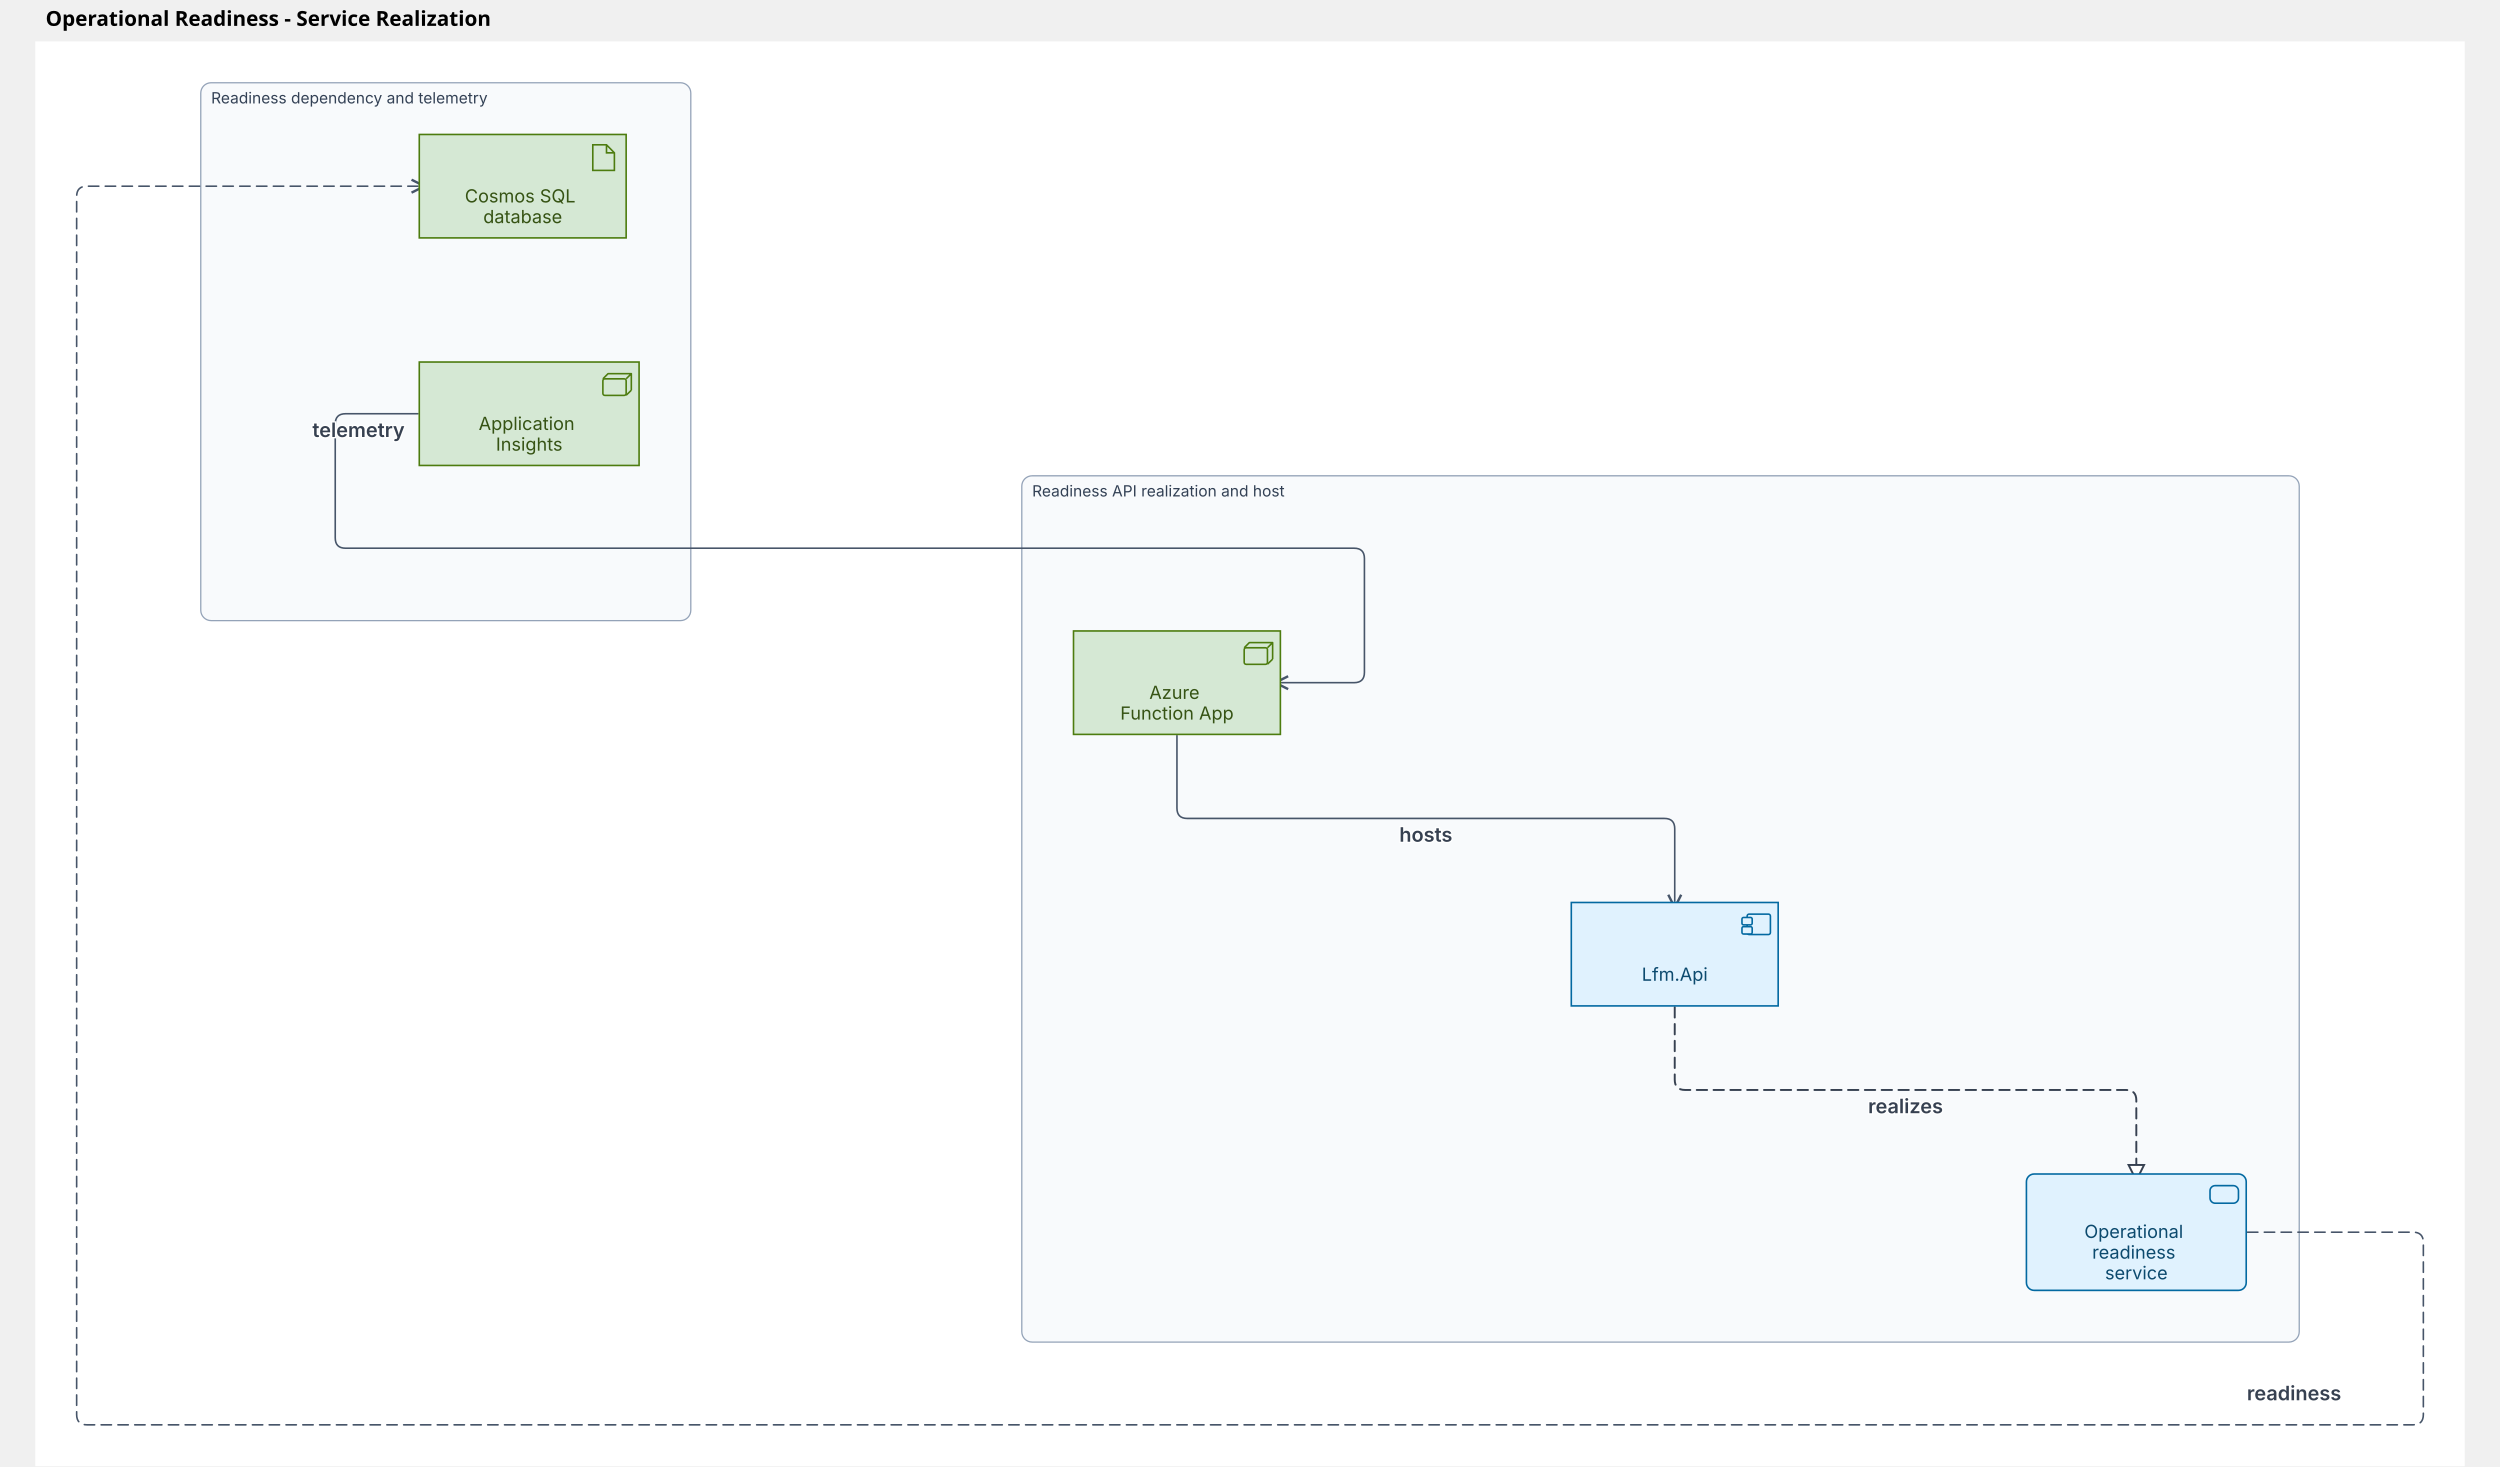
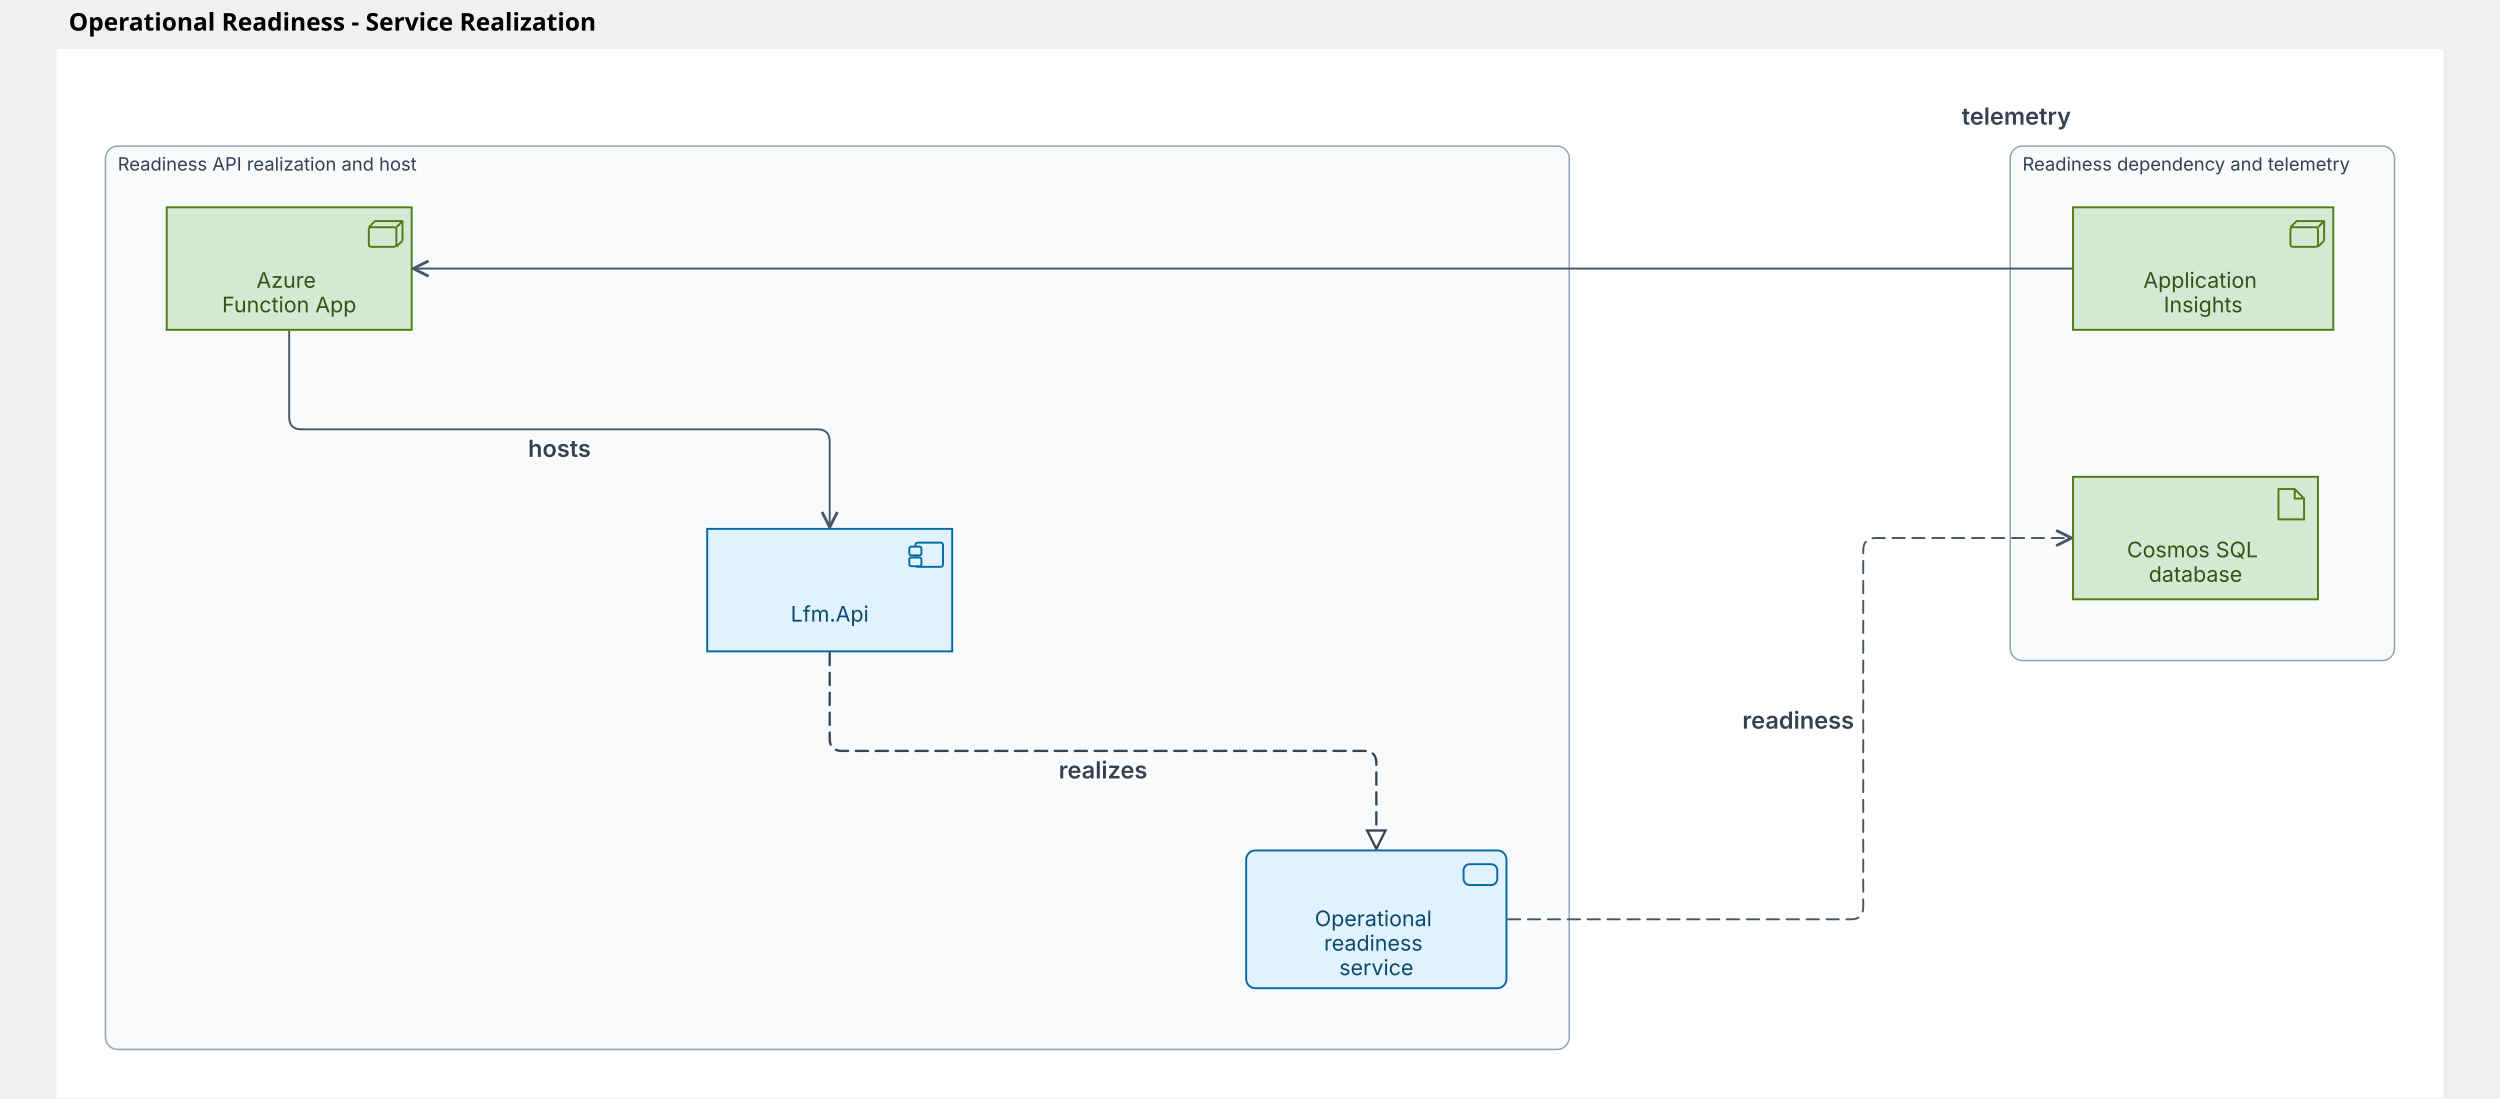
- <svg xmlns="http://www.w3.org/2000/svg" role="img" width="1879" height="1102" viewBox="-20 -52 1879 1134" data-arch-a11y="root" data-arch-a11y-viewbox="-20.0 -20.0 1879.0 1102.0">
-   <text data-arch-a11y="visible-title" x="-12" y="-32" font-family="sans-serif" font-size="16" font-weight="bold">Operational Readiness - Service Realization</text>
-   <rect x="-20.0" y="-20.0" width="1879.0" height="1102.0" fill="#ffffff" />
+ <svg xmlns="http://www.w3.org/2000/svg" role="img" width="1559" height="685" viewBox="-20 -83.4 1559 717.4" data-arch-a11y="root" data-arch-a11y-viewbox="-20.0 -51.4 1559.0 685.4">
+   <text data-arch-a11y="visible-title" x="-12" y="-63.4" font-family="sans-serif" font-size="16" font-weight="bold">Operational Readiness - Service Realization</text>
+   <rect x="-20.0" y="-51.4" width="1559.0" height="685.4" fill="#ffffff" />
  <g font-family="Inter, &quot;Liberation Sans&quot;, &quot;Noto Sans&quot;, Arial, &quot;Helvetica Neue&quot;, &quot;Segoe UI&quot;, sans-serif" font-size="14">
    <g data-dediren-group-id="ops-api-host">
-       <rect x="743.0" y="316.0" width="988.0" height="670.0" rx="8" fill="#f8fafc" stroke="#94a3b8" stroke-width="1" />
-       <text x="751.0" y="332.0" fill="#334155" font-size="12">Readiness API realization and host</text>
+       <rect x="12.0" y="12.0" width="956.0" height="590.0" rx="8" fill="#f8fafc" stroke="#94a3b8" stroke-width="1" />
+       <text x="20.0" y="28.0" fill="#334155" font-size="12">Readiness API realization and host</text>
    </g>
    <g data-dediren-group-id="ops-readiness-observability">
-       <rect x="108.0" y="12.0" width="379.0" height="416.0" rx="8" fill="#f8fafc" stroke="#94a3b8" stroke-width="1" />
-       <text x="116.0" y="28.0" fill="#334155" font-size="12">Readiness dependency and telemetry</text>
+       <rect x="1256.0" y="12.0" width="251.0" height="336.0" rx="8" fill="#f8fafc" stroke="#94a3b8" stroke-width="1" />
+       <text x="1264.0" y="28.0" fill="#334155" font-size="12">Readiness dependency and telemetry</text>
    </g>
    <g data-dediren-edge-id="api-realizes-ops-service">
-       <marker id="marker-end-api-realizes-ops-service" data-dediren-edge-marker-end="hollow_triangle" markerWidth="10" markerHeight="10" refX="5" refY="5" orient="auto">
+       <marker id="marker-end-api-realizes-ops-service" data-dediren-edge-marker-end="hollow_triangle" markerWidth="10" markerHeight="10" refX="9" refY="5" orient="auto">
        <path d="M 1 1 L 9 5 L 1 9 Z" fill="#ffffff" stroke="#374151" stroke-width="1" />
      </marker>
-       <path d="M 1248.0 727.0 L 1248.0 783.0 Q 1248.0 791.0 1256.0 791.0 L 1597.0 791.0 Q 1605.0 791.0 1605.0 799.0 L 1605.0 855.0" fill="none" stroke="#374151" stroke-width="1.5" stroke-linecap="round" stroke-linejoin="round" stroke-dasharray="8 5" marker-end="url(#marker-end-api-realizes-ops-service)" />
-       <text x="1426.5" y="809.0" text-anchor="middle" fill="none" font-size="15.4" font-weight="600" stroke="#ffffff" stroke-width="2">realizes</text>
-       <text x="1426.5" y="809.0" text-anchor="middle" fill="#374151" font-size="15.4" font-weight="600">realizes</text>
+       <path d="M 485.0 343.0 L 485.0 399.0 Q 485.0 407.0 493.0 407.0 L 834.0 407.0 Q 842.0 407.0 842.0 415.0 L 842.0 471.0" fill="none" stroke="#374151" stroke-width="1.5" stroke-linecap="round" stroke-linejoin="round" stroke-dasharray="8 5" marker-end="url(#marker-end-api-realizes-ops-service)" />
+       <text x="663.5" y="425.0" text-anchor="middle" fill="none" font-size="15.4" font-weight="600" stroke="#ffffff" stroke-width="2">realizes</text>
+       <text x="663.5" y="425.0" text-anchor="middle" fill="#374151" font-size="15.4" font-weight="600">realizes</text>
    </g>
    <g data-dediren-edge-id="function-app-hosts-api">
-       <marker id="marker-end-function-app-hosts-api" data-dediren-edge-marker-end="open_arrow" markerWidth="10" markerHeight="10" refX="5" refY="5" orient="auto">
+       <marker id="marker-end-function-app-hosts-api" data-dediren-edge-marker-end="open_arrow" markerWidth="10" markerHeight="10" refX="9" refY="5" orient="auto">
        <path d="M 1 1 L 9 5 L 1 9" fill="none" stroke="#475569" stroke-width="1.5" />
      </marker>
-       <path d="M 863.0 517.0 L 863.0 573.0 Q 863.0 581.0 871.0 581.0 L 1240.0 581.0 Q 1248.0 581.0 1248.0 589.0 L 1248.0 645.0" fill="none" stroke="#475569" stroke-width="1.25" stroke-linecap="round" stroke-linejoin="round" marker-end="url(#marker-end-function-app-hosts-api)" />
-       <text x="1055.5" y="599.0" text-anchor="middle" fill="none" font-size="15.4" font-weight="600" stroke="#ffffff" stroke-width="2">hosts</text>
-       <text x="1055.5" y="599.0" text-anchor="middle" fill="#374151" font-size="15.4" font-weight="600">hosts</text>
+       <path d="M 132.0 133.0 L 132.0 189.0 Q 132.0 197.0 140.0 197.0 L 477.0 197.0 Q 485.0 197.0 485.0 205.0 L 485.0 261.0" fill="none" stroke="#475569" stroke-width="1.25" stroke-linecap="round" stroke-linejoin="round" marker-end="url(#marker-end-function-app-hosts-api)" />
+       <text x="308.5" y="215.0" text-anchor="middle" fill="none" font-size="15.4" font-weight="600" stroke="#ffffff" stroke-width="2">hosts</text>
+       <text x="308.5" y="215.0" text-anchor="middle" fill="#374151" font-size="15.4" font-weight="600">hosts</text>
    </g>
    <g data-dediren-edge-id="ops-service-accesses-cosmos">
-       <marker id="marker-end-ops-service-accesses-cosmos" data-dediren-edge-marker-end="open_arrow" markerWidth="10" markerHeight="10" refX="5" refY="5" orient="auto">
+       <marker id="marker-end-ops-service-accesses-cosmos" data-dediren-edge-marker-end="open_arrow" markerWidth="10" markerHeight="10" refX="9" refY="5" orient="auto">
        <path d="M 1 1 L 9 5 L 1 9" fill="none" stroke="#475569" stroke-width="1.5" />
      </marker>
-       <path d="M 1691.0 901.0 L 1763.0 901.0 L 1819.0 901.0 Q 1827.0 901.0 1827.0 909.0 L 1827.0 1042.0 Q 1827.0 1050.0 1819.0 1050.0 L 1237.0 1050.0 L 297.5 1050.0 L 20.0 1050.0 Q 12.0 1050.0 12.0 1042.0 L 12.0 100.0 Q 12.0 92.0 20.0 92.0 L 76.0 92.0 L 276.0 92.0" fill="none" stroke="#475569" stroke-width="1.25" stroke-linecap="round" stroke-linejoin="round" stroke-dasharray="8 5" marker-end="url(#marker-end-ops-service-accesses-cosmos)" />
-       <text x="1727.0" y="1031.0" text-anchor="middle" fill="none" font-size="15.4" font-weight="600" stroke="#ffffff" stroke-width="2">readiness</text>
-       <text x="1727.0" y="1031.0" text-anchor="middle" fill="#374151" font-size="15.4" font-weight="600">readiness</text>
+       <path d="M 928.0 517.0 L 1000.0 517.0 L 1152.0 517.0 Q 1160.0 517.0 1160.0 509.0 L 1160.0 276.0 Q 1160.0 268.0 1168.0 268.0 L 1224.0 268.0 L 1296.0 268.0" fill="none" stroke="#475569" stroke-width="1.25" stroke-linecap="round" stroke-linejoin="round" stroke-dasharray="8 5" marker-end="url(#marker-end-ops-service-accesses-cosmos)" />
+       <text x="1154.0" y="392.5" text-anchor="end" fill="none" font-size="15.4" font-weight="600" stroke="#ffffff" stroke-width="2">readiness</text>
+       <text x="1154.0" y="392.5" text-anchor="end" fill="#374151" font-size="15.4" font-weight="600">readiness</text>
    </g>
    <g data-dediren-edge-id="app-insights-serves-function-app">
-       <marker id="marker-end-app-insights-serves-function-app" data-dediren-edge-marker-end="open_arrow" markerWidth="10" markerHeight="10" refX="5" refY="5" orient="auto">
+       <marker id="marker-end-app-insights-serves-function-app" data-dediren-edge-marker-end="open_arrow" markerWidth="10" markerHeight="10" refX="9" refY="5" orient="auto">
        <path d="M 1 1 L 9 5 L 1 9" fill="none" stroke="#475569" stroke-width="1.5" />
      </marker>
-       <path d="M 276.0 268.0 L 220.0 268.0 Q 212.0 268.0 212.0 276.0 L 212.0 364.0 Q 212.0 372.0 220.0 372.0 L 361.5 372.0 L 519.0 372.0 L 711.0 372.0 L 863.5 372.0 L 1000.0 372.0 Q 1008.0 372.0 1008.0 380.0 L 1008.0 468.0 Q 1008.0 476.0 1000.0 476.0 L 944.0 476.0" fill="none" stroke="#475569" stroke-width="1.25" stroke-linecap="round" stroke-linejoin="round" marker-end="url(#marker-end-app-insights-serves-function-app)" />
-       <text x="230.0" y="286.0" text-anchor="middle" fill="none" font-size="15.4" font-weight="600" stroke="#ffffff" stroke-width="2">telemetry</text>
-       <text x="230.0" y="286.0" text-anchor="middle" fill="#374151" font-size="15.4" font-weight="600">telemetry</text>
+       <path d="M 1296.0 92.0 L 1224.0 92.0 L 1000.0 92.0 L 842.5 92.0 L 661.0 92.0 L 485.0 92.0 L 309.0 92.0 L 213.0 92.0" fill="none" stroke="#475569" stroke-width="1.25" stroke-linecap="round" stroke-linejoin="round" marker-end="url(#marker-end-app-insights-serves-function-app)" />
+       <text x="1260.0" y="-2.0" text-anchor="middle" fill="none" font-size="15.4" font-weight="600" stroke="#ffffff" stroke-width="2">telemetry</text>
+       <text x="1260.0" y="-2.0" text-anchor="middle" fill="#374151" font-size="15.4" font-weight="600">telemetry</text>
    </g>
    <g data-dediren-node-id="ops-health-service">
-       <rect data-dediren-node-shape="archimate_rounded_rectangle" x="1520.0" y="856.0" width="170.0" height="90.0" rx="6" fill="#e0f2fe" stroke="#0369a1" stroke-width="1.25" />
+       <rect data-dediren-node-shape="archimate_rounded_rectangle" x="757.0" y="472.0" width="170.0" height="90.0" rx="6" fill="#e0f2fe" stroke="#0369a1" stroke-width="1.25" />
      <g data-dediren-node-decorator="archimate_application_service" data-dediren-icon-kind="service" data-dediren-icon-size="22">
-         <rect x="1662.0" y="865.0" width="22.0" height="13.6" rx="4.0" fill="#e0f2fe" stroke="#0369a1" stroke-width="1.25" />
+         <rect x="899.0" y="481.0" width="22.0" height="13.6" rx="4.0" fill="#e0f2fe" stroke="#0369a1" stroke-width="1.25" />
      </g>
-       <text x="1605.0" y="900.4" text-anchor="middle" dominant-baseline="middle" fill="#0c4a6e" font-size="14.0">
-         <tspan x="1605.0" dy="0" textLength="72.3" lengthAdjust="spacing">Operational</tspan>
-         <tspan x="1605.0" dy="16.0" textLength="60.6" lengthAdjust="spacing">readiness</tspan>
-         <tspan x="1605.0" dy="16.0" textLength="44.3" lengthAdjust="spacing">service</tspan>
+       <text x="842.0" y="516.4" text-anchor="middle" dominant-baseline="middle" fill="#0c4a6e" font-size="14.0">
+         <tspan x="842.0" dy="0" textLength="72.3" lengthAdjust="spacing">Operational</tspan>
+         <tspan x="842.0" dy="16.0" textLength="60.6" lengthAdjust="spacing">readiness</tspan>
+         <tspan x="842.0" dy="16.0" textLength="44.3" lengthAdjust="spacing">service</tspan>
      </text>
    </g>
    <g data-dediren-node-id="lfm-api">
-       <rect data-dediren-node-shape="archimate_rectangle" x="1168.0" y="646.0" width="160.0" height="80.0" rx="0" fill="#e0f2fe" stroke="#0369a1" stroke-width="1.25" />
+       <rect data-dediren-node-shape="archimate_rectangle" x="405.0" y="262.0" width="160.0" height="80.0" rx="0" fill="#e0f2fe" stroke="#0369a1" stroke-width="1.25" />
      <g data-dediren-node-decorator="archimate_application_component" data-dediren-icon-kind="component" data-dediren-icon-size="22">
-         <rect x="1304.0" y="655.0" width="18.0" height="15.8" rx="1.5" fill="#e0f2fe" stroke="#0369a1" stroke-width="1.25" />
-         <rect x="1300.0" y="657.6" width="7.9" height="5.7" rx="1.2" fill="#e0f2fe" stroke="#0369a1" stroke-width="1.25" />
-         <rect x="1300.0" y="664.7" width="7.9" height="5.7" rx="1.2" fill="#e0f2fe" stroke="#0369a1" stroke-width="1.25" />
+         <rect x="541.0" y="271.0" width="18.0" height="15.8" rx="1.5" fill="#e0f2fe" stroke="#0369a1" stroke-width="1.25" />
+         <rect x="537.0" y="273.6" width="7.9" height="5.7" rx="1.2" fill="#e0f2fe" stroke="#0369a1" stroke-width="1.25" />
+         <rect x="537.0" y="280.7" width="7.9" height="5.7" rx="1.2" fill="#e0f2fe" stroke="#0369a1" stroke-width="1.25" />
      </g>
-       <text x="1248.0" y="701.5" text-anchor="middle" dominant-baseline="middle" fill="#0c4a6e" font-size="14.0" textLength="47.4" lengthAdjust="spacing">Lfm.Api</text>
+       <text x="485.0" y="317.5" text-anchor="middle" dominant-baseline="middle" fill="#0c4a6e" font-size="14.0" textLength="47.4" lengthAdjust="spacing">Lfm.Api</text>
    </g>
    <g data-dediren-node-id="function-app">
-       <rect data-dediren-node-shape="archimate_rectangle" x="783.0" y="436.0" width="160.0" height="80.0" rx="0" fill="#d5e8d4" stroke="#4d7c0f" stroke-width="1.25" />
+       <rect data-dediren-node-shape="archimate_rectangle" x="52.0" y="52.0" width="160.0" height="80.0" rx="0" fill="#d5e8d4" stroke="#4d7c0f" stroke-width="1.25" />
      <g data-dediren-node-decorator="archimate_technology_node" data-dediren-icon-kind="node" data-dediren-icon-size="22">
-         <rect x="915.0" y="449.0" width="18.0" height="12.8" rx="1.5" fill="#d5e8d4" stroke="#4d7c0f" stroke-width="1.25" />
-         <path data-dediren-icon-part="node-3d-edges" d="M 915.0 449.0 L 919.0 445.0 L 937.0 445.0 L 933.0 449.0 M 933.0 449.0 L 937.0 445.0 M 933.0 461.7 L 937.0 457.8 M 937.0 445.0 L 937.0 457.8" fill="none" stroke="#4d7c0f" stroke-width="1.25" stroke-linejoin="round" />
+         <rect x="184.0" y="65.0" width="18.0" height="12.8" rx="1.5" fill="#d5e8d4" stroke="#4d7c0f" stroke-width="1.25" />
+         <path data-dediren-icon-part="node-3d-edges" d="M 184.0 65.0 L 188.0 61.0 L 206.0 61.0 L 202.0 65.0 M 202.0 65.0 L 206.0 61.0 M 202.0 77.7 L 206.0 73.8 M 206.0 61.0 L 206.0 73.8" fill="none" stroke="#4d7c0f" stroke-width="1.25" stroke-linejoin="round" />
      </g>
-       <text x="863.0" y="483.5" text-anchor="middle" dominant-baseline="middle" fill="#365314" font-size="14.0">
-         <tspan x="863.0" dy="0" textLength="36.5" lengthAdjust="spacing">Azure</tspan>
-         <tspan x="863.0" dy="16.0" textLength="82.4" lengthAdjust="spacing">Function App</tspan>
+       <text x="132.0" y="99.5" text-anchor="middle" dominant-baseline="middle" fill="#365314" font-size="14.0">
+         <tspan x="132.0" dy="0" textLength="36.5" lengthAdjust="spacing">Azure</tspan>
+         <tspan x="132.0" dy="16.0" textLength="82.4" lengthAdjust="spacing">Function App</tspan>
      </text>
    </g>
    <g data-dediren-node-id="cosmos-database">
-       <rect data-dediren-node-shape="archimate_rectangle" x="277.0" y="52.0" width="160.0" height="80.0" rx="0" fill="#d5e8d4" stroke="#4d7c0f" stroke-width="1.25" />
+       <rect data-dediren-node-shape="archimate_rectangle" x="1297.0" y="228.0" width="160.0" height="80.0" rx="0" fill="#d5e8d4" stroke="#4d7c0f" stroke-width="1.25" />
      <g data-dediren-node-decorator="archimate_artifact" data-dediren-icon-kind="artifact" data-dediren-icon-size="22">
-         <path data-dediren-icon-part="artifact-document" d="M 411.2 60.0 L 421.8 60.0 L 427.9 66.2 L 427.9 79.8 L 411.2 79.8 Z M 421.8 60.0 L 421.8 66.2 L 427.9 66.2" fill="#d5e8d4" stroke="#4d7c0f" stroke-width="1.25" />
+         <path data-dediren-icon-part="artifact-document" d="M 1431.2 236.0 L 1441.8 236.0 L 1447.9 242.2 L 1447.9 255.8 L 1431.2 255.8 Z M 1441.8 236.0 L 1441.8 242.2 L 1447.9 242.2" fill="#d5e8d4" stroke="#4d7c0f" stroke-width="1.25" />
      </g>
-       <text x="357.0" y="99.5" text-anchor="middle" dominant-baseline="middle" fill="#365314" font-size="14.0">
-         <tspan x="357.0" dy="0" textLength="83.2" lengthAdjust="spacing">Cosmos SQL</tspan>
-         <tspan x="357.0" dy="16.0" textLength="57.5" lengthAdjust="spacing">database</tspan>
+       <text x="1377.0" y="275.5" text-anchor="middle" dominant-baseline="middle" fill="#365314" font-size="14.0">
+         <tspan x="1377.0" dy="0" textLength="83.2" lengthAdjust="spacing">Cosmos SQL</tspan>
+         <tspan x="1377.0" dy="16.0" textLength="57.5" lengthAdjust="spacing">database</tspan>
      </text>
    </g>
    <g data-dediren-node-id="application-insights">
-       <rect data-dediren-node-shape="archimate_rectangle" x="277.0" y="228.0" width="170.0" height="80.0" rx="0" fill="#d5e8d4" stroke="#4d7c0f" stroke-width="1.25" />
+       <rect data-dediren-node-shape="archimate_rectangle" x="1297.0" y="52.0" width="170.0" height="80.0" rx="0" fill="#d5e8d4" stroke="#4d7c0f" stroke-width="1.25" />
      <g data-dediren-node-decorator="archimate_technology_node" data-dediren-icon-kind="node" data-dediren-icon-size="22">
-         <rect x="419.0" y="241.0" width="18.0" height="12.8" rx="1.5" fill="#d5e8d4" stroke="#4d7c0f" stroke-width="1.25" />
-         <path data-dediren-icon-part="node-3d-edges" d="M 419.0 241.0 L 423.0 237.0 L 441.0 237.0 L 437.0 241.0 M 437.0 241.0 L 441.0 237.0 M 437.0 253.7 L 441.0 249.8 M 441.0 237.0 L 441.0 249.8" fill="none" stroke="#4d7c0f" stroke-width="1.25" stroke-linejoin="round" />
+         <rect x="1439.0" y="65.0" width="18.0" height="12.8" rx="1.5" fill="#d5e8d4" stroke="#4d7c0f" stroke-width="1.25" />
+         <path data-dediren-icon-part="node-3d-edges" d="M 1439.0 65.0 L 1443.0 61.0 L 1461.0 61.0 L 1457.0 65.0 M 1457.0 65.0 L 1461.0 61.0 M 1457.0 77.7 L 1461.0 73.8 M 1461.0 61.0 L 1461.0 73.8" fill="none" stroke="#4d7c0f" stroke-width="1.25" stroke-linejoin="round" />
      </g>
-       <text x="362.0" y="275.5" text-anchor="middle" dominant-baseline="middle" fill="#365314" font-size="14.0">
-         <tspan x="362.0" dy="0" textLength="68.4" lengthAdjust="spacing">Application</tspan>
-         <tspan x="362.0" dy="16.0" textLength="48.2" lengthAdjust="spacing">Insights</tspan>
+       <text x="1382.0" y="99.5" text-anchor="middle" dominant-baseline="middle" fill="#365314" font-size="14.0">
+         <tspan x="1382.0" dy="0" textLength="68.4" lengthAdjust="spacing">Application</tspan>
+         <tspan x="1382.0" dy="16.0" textLength="48.2" lengthAdjust="spacing">Insights</tspan>
      </text>
    </g>
  </g>
</svg>
